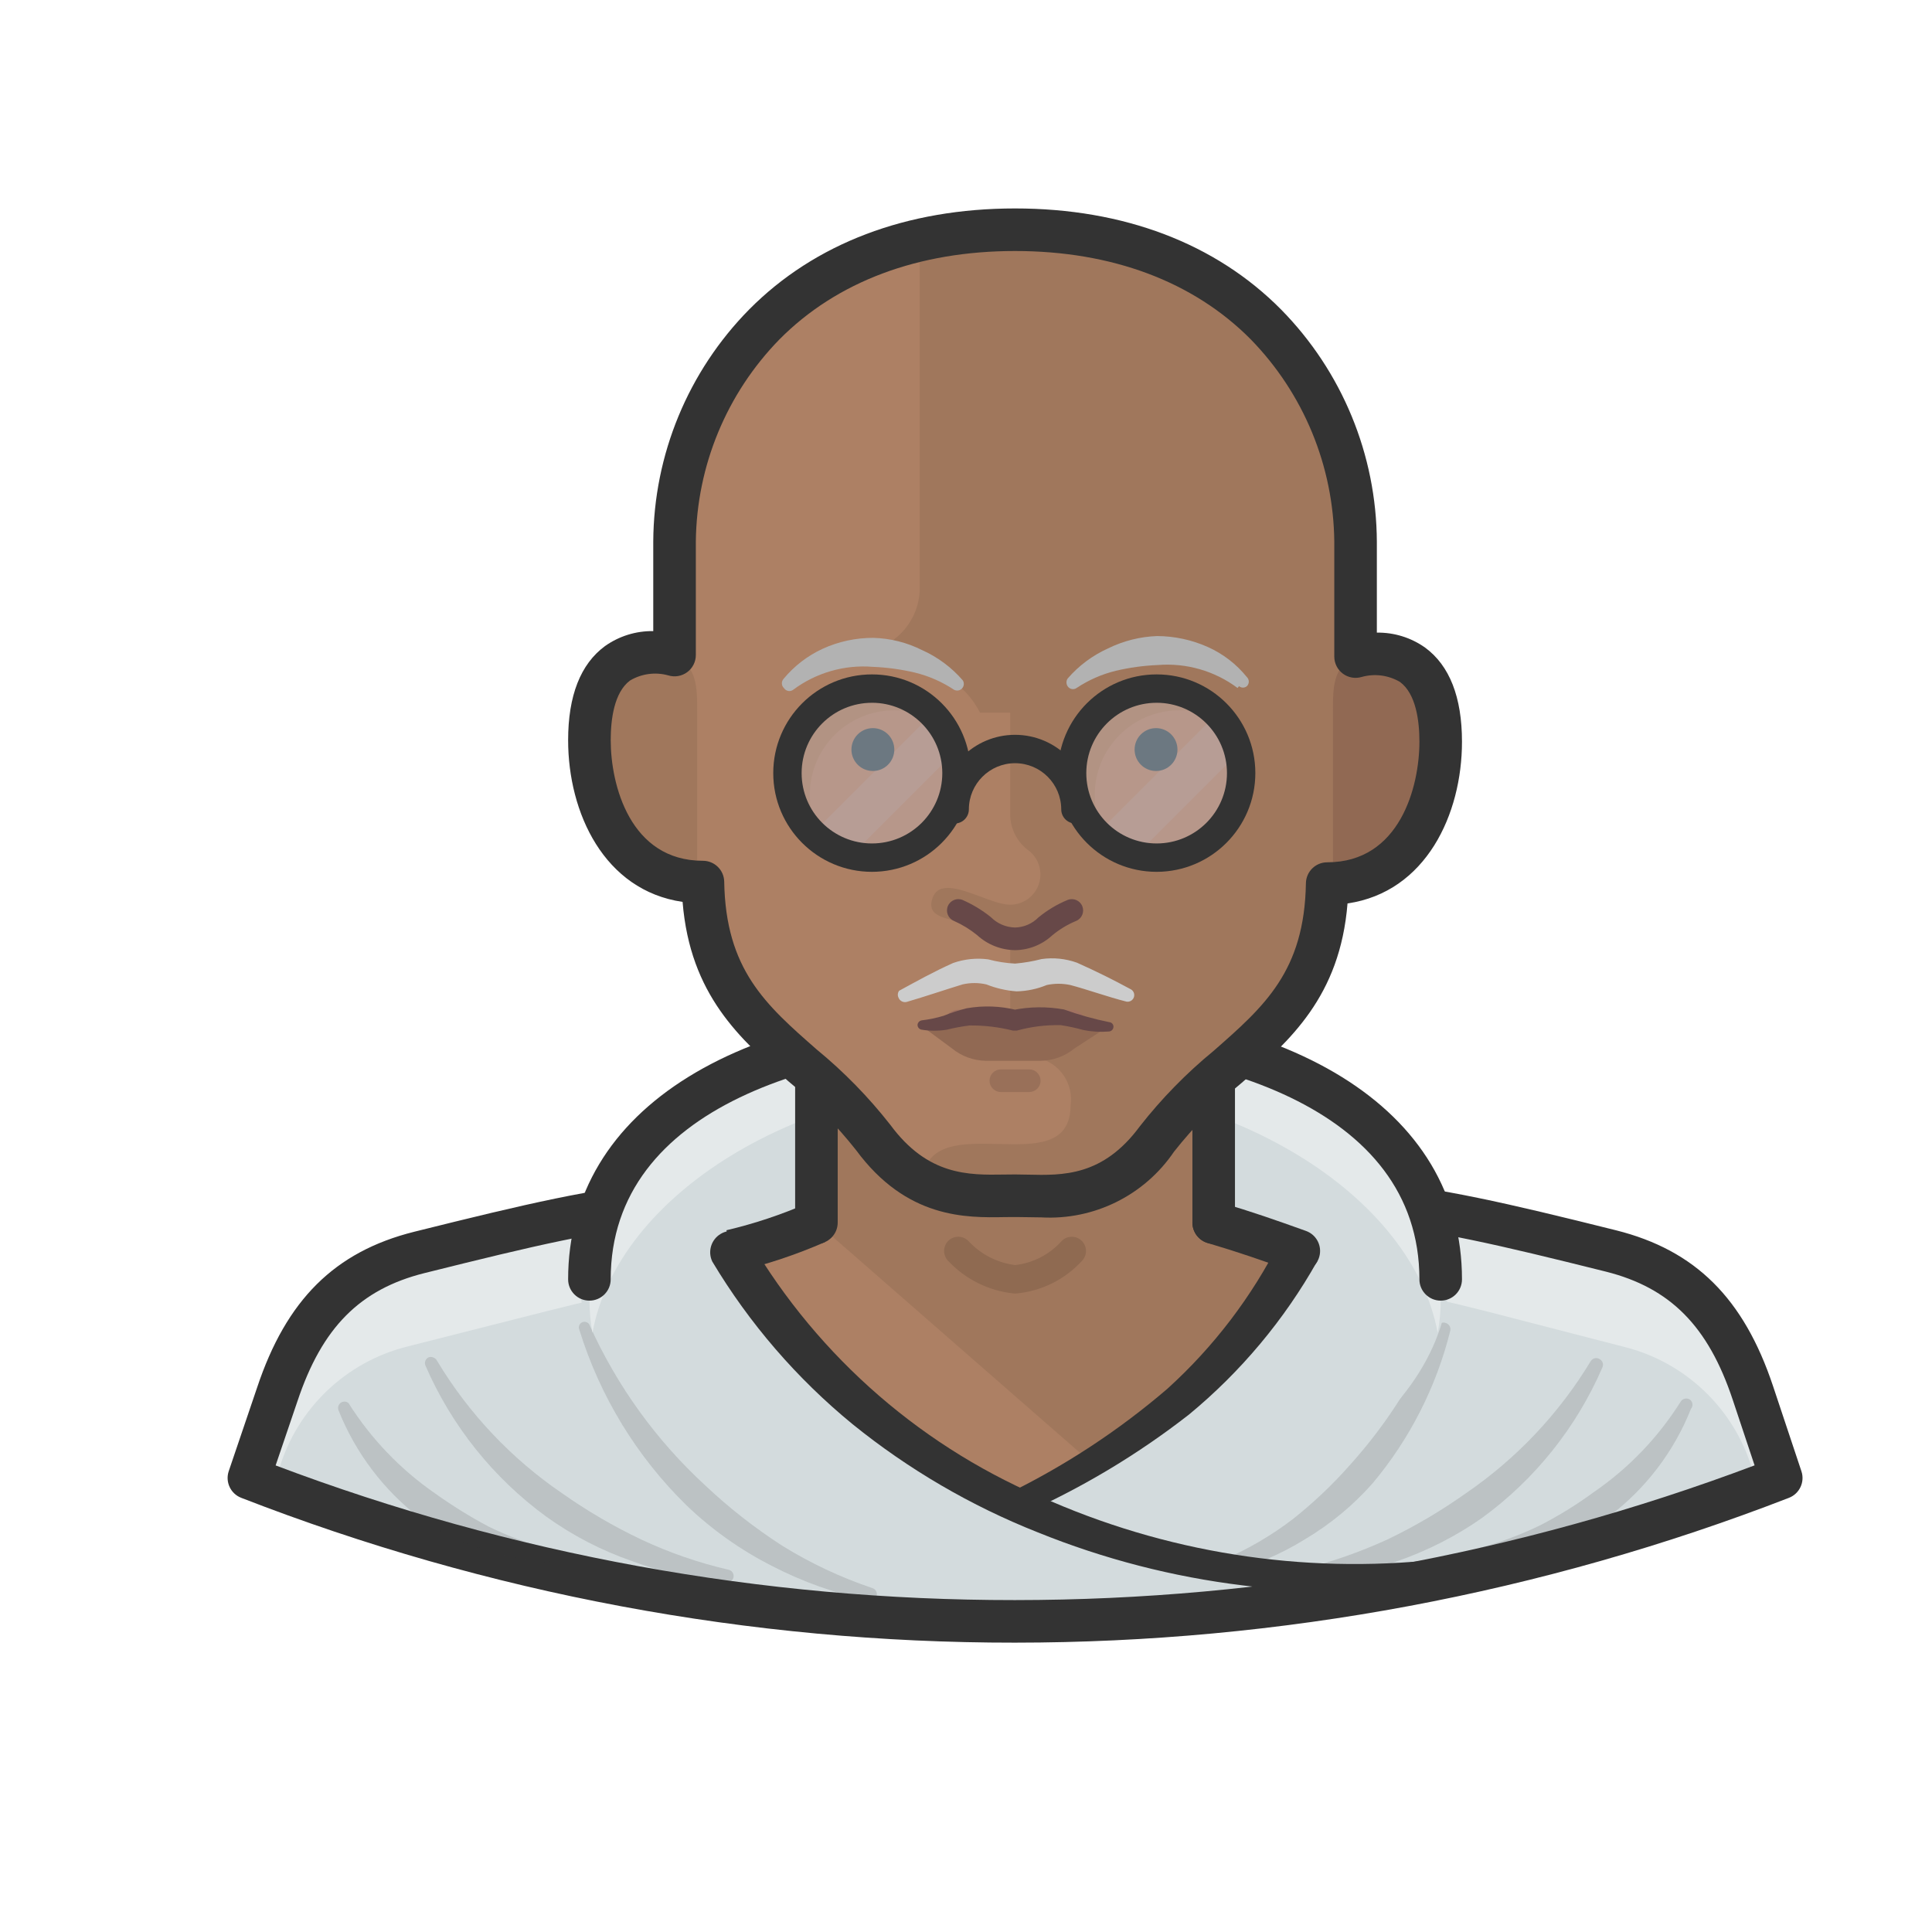
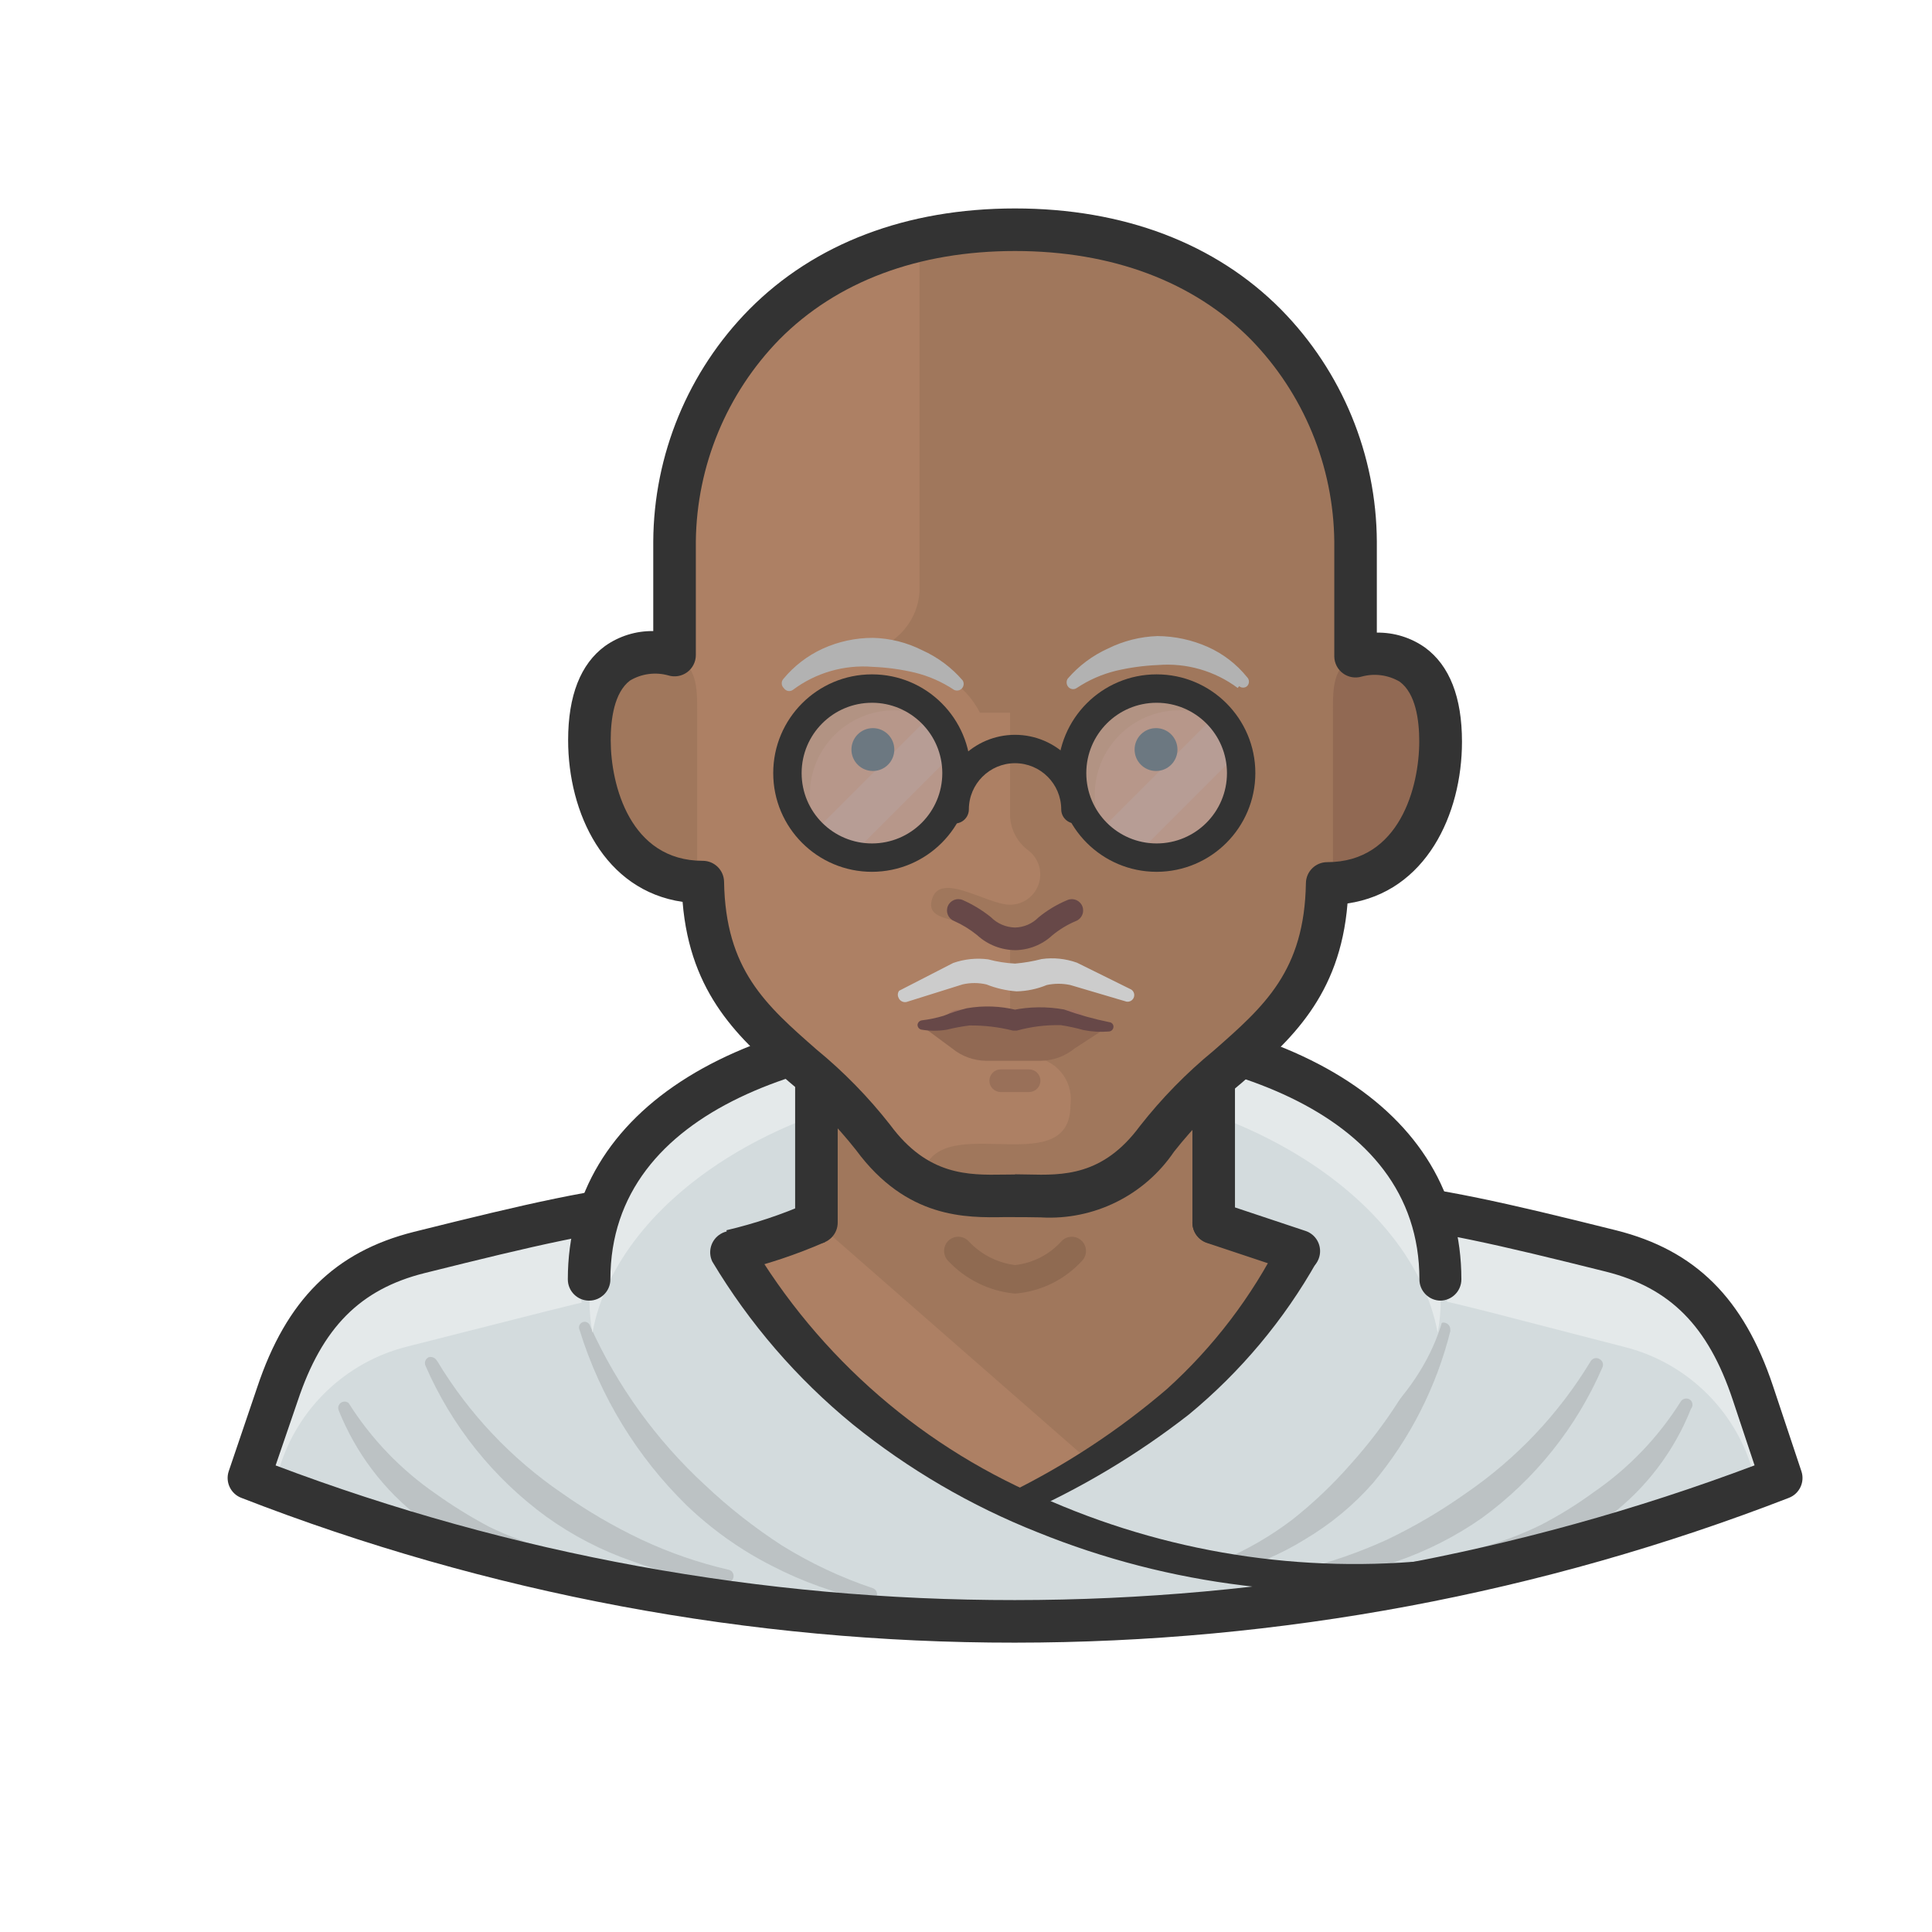
- <svg xmlns="http://www.w3.org/2000/svg" id="mahatma-gandhi" viewBox="0 0 128 128">
-   <g id="civil-rights-gandhi">
-     <g id="civil-rights-gandhi-2">
-       <g id="Icons">
-         <path d="M116.13,92.28c-1.88-5.64-4.94-8.28-9.4-9.4-15.62-3.9-16.14-3.66-39.48-3.66s-24-.1-39.48,3.76c-4.46,1.12-7.52,3.76-9.4,9.4l-1.88,5.54a140.18,140.18,0,0,0,50.76,9.5,141.102,141.102,0,0,0,50.76-9.5Z" style="fill:#e4e9ea" />
-         <path d="M107.55,89.22l-9.06-2.34a128.981,128.981,0,0,0-31.16-4,128.982,128.982,0,0,0-31.16,4l-9.22,2.34a11.86,11.86,0,0,0-8.46,8.12,122.48,122.48,0,0,0,48.8,10,122.48,122.48,0,0,0,48.8-10A11.86,11.86,0,0,0,107.55,89.22Z" style="fill:#d3dbdd" />
-         <g style="opacity:0.15">
-           <path d="M96.09,88.14a25.199,25.199,0,0,1-5.14,10.12,18.679,18.679,0,0,1-4.46,3.7,18.34,18.34,0,0,1-5.28,2.24.431.431,0,0,1-.26-.82,21.622,21.622,0,0,0,4.66-2.7A29.338,29.338,0,0,0,89.49,97a31.999,31.999,0,0,0,5.76-9.12.42.42,0,0,1,.55-.224l.01.004A.44.44,0,0,1,96.09,88.14Z" style="fill:#333" />
-           <path d="M106.17,90.58a24.279,24.279,0,0,1-8,10,22.838,22.838,0,0,1-5.68,2.88,25.702,25.702,0,0,1-6.22,1.4.42.42,0,0,1-.458-.378L85.81,104.46a.44.44,0,0,1,.32-.46,31.785,31.785,0,0,0,5.78-2,35.455,35.455,0,0,0,5.2-3.06,28.421,28.421,0,0,0,8.28-8.76.42.42,0,0,1,.577-.142l.003.002A.42.42,0,0,1,106.17,90.58Z" style="fill:#333" />
-           <path d="M112.03,93.34a16.62,16.62,0,0,1-5.42,7.12,14.281,14.281,0,0,1-4,2,17.597,17.597,0,0,1-4.4.92.426.426,0,0,1-.14-.84h0a22.24,22.24,0,0,0,4-1.5,26.457,26.457,0,0,0,3.52-2.18,20.48,20.48,0,0,0,5.76-6,.44.44,0,0,1,.6-.14.42.42,0,0,1,.08.62Z" style="fill:#333" />
-         </g>
-         <path d="M67.219,108.83A141.034,141.034,0,0,1,15.98,99.234a1.411,1.411,0,0,1-.825-1.768l1.88-5.54c1.938-5.814,5.144-8.997,10.392-10.315C42.688,77.807,43.971,77.788,65.533,77.81l5.543-.001c19.52-.022,21.111-.014,35.997,3.703,5.25,1.318,8.456,4.502,10.396,10.322h0l1.88,5.64a1.41,1.41,0,0,1-.829,1.762A141.954,141.954,0,0,1,67.251,108.83ZM18.261,97.088A138.223,138.223,0,0,0,67.218,106.01H67.25a139.111,139.111,0,0,0,48.996-8.926l-1.452-4.357c-1.624-4.871-4.138-7.407-8.406-8.48-14.547-3.632-15.719-3.623-35.31-3.619l-5.544.002c-21.647.009-22.498-.003-37.421,3.718-4.266,1.071-6.78,3.607-8.404,8.479Z" style="fill:#333" />
-         <ellipse cx="67.19" cy="84.22" rx="28.84" ry="18.26" style="fill:#d3dbdd" />
-         <path d="M80.49,81V67.84H54.09V81l-5.6,1.88a39.701,39.701,0,0,0,18.72,16.8c10-4.44,15.06-8.78,18.88-16.8Z" style="fill:#ad8064" />
-         <path d="M72.11,96.74a30.4,30.4,0,0,0,14-13.86L80.49,81V67.84H54.09V81Z" style="fill:#a0775c" />
-         <g style="opacity:0.15">
-           <path d="M39.09,87.86A32.602,32.602,0,0,0,46.71,98.4a35.403,35.403,0,0,0,5.1,4,28.741,28.741,0,0,0,6,2.82.42.42,0,0,1,.263.533l-.003.007a.44.44,0,0,1-.48.28,25.179,25.179,0,0,1-6.46-2.3,23.601,23.601,0,0,1-5.64-4,27.741,27.741,0,0,1-7.1-11.62.376.376,0,1,1,.7-.26Z" style="fill:#333" />
-           <path d="M28.97,90.18a28.201,28.201,0,0,0,8.28,8.76A35.467,35.467,0,0,0,42.49,102a29.007,29.007,0,0,0,5.78,2,.42.42,0,0,1,.326.497l-.005.023a.44.44,0,0,1-.46.32,24.802,24.802,0,0,1-6.22-1.4,22.201,22.201,0,0,1-5.72-2.96,24.421,24.421,0,0,1-8-10,.42.42,0,0,1,.21-.556l.01-.004A.48.48,0,0,1,28.97,90.18Z" style="fill:#333" />
-           <path d="M23.09,92.96a20.72,20.72,0,0,0,5.76,6,31.4,31.4,0,0,0,3.52,2.18,22.242,22.242,0,0,0,4,1.5.439.439,0,0,1-.14.86,16.921,16.921,0,0,1-4.4-.92,15.423,15.423,0,0,1-4-2,16.921,16.921,0,0,1-5.4-7.14.42.42,0,0,1,.228-.548L22.69,92.88A.4.4,0,0,1,23.09,92.96Z" style="fill:#333" />
-         </g>
-         <path d="M67.25,71.6c14.42,0,26.32,7.64,28,16.7a11.333,11.333,0,0,0,.2-2.18c0-10-12.62-18.26-28.2-18.26s-28.2,8.18-28.2,18.26a13.009,13.009,0,0,0,.2,2.18C40.93,79.22,52.81,71.6,67.25,71.6Z" style="fill:#e4e9ea" />
-         <path d="M95.45,86.17a1.41,1.41,0,0,1-1.41-1.41c0-11.436-13.839-15.51-26.79-15.51S40.46,73.324,40.46,84.76a1.41,1.41,0,0,1-2.82,0c0-11.307,11.346-18.33,29.61-18.33s29.61,7.023,29.61,18.33A1.41,1.41,0,0,1,95.45,86.17Z" style="fill:#333" />
-         <path d="M86.05,84.29a1.4,1.4,0,0,1-.476-.083c-1.955-.701-3.397-1.209-5.567-1.855a1.41,1.41,0,0,1,.806-2.703c2.238.667,3.715,1.188,5.713,1.904A1.41,1.41,0,0,1,86.05,84.29Z" style="fill:#333" />
-         <path d="M48.773,84.253l-.645-2.746a31.413,31.413,0,0,0,5.397-1.799l1.13,2.584A34.304,34.304,0,0,1,48.773,84.253Z" style="fill:#333" />
-         <path d="M49.67,82.18a41.22,41.22,0,0,0,20,17.3,50.78,50.78,0,0,0,26.46,3.74h0a.819.819,0,0,1,.24,1.62,48.721,48.721,0,0,1-14,.2,53.561,53.561,0,0,1-13.62-3.52,47.081,47.081,0,0,1-12.26-7.16,41.442,41.442,0,0,1-9.3-10.78,1.42,1.42,0,0,1,2.42-1.46Z" style="fill:#333" />
-         <g style="opacity:0.24;isolation:isolate">
-           <path d="M67.245,85.704l-.094-.01a6.937,6.937,0,0,1-4.349-2.174.94.94,0,1,1,1.376-1.281,5.064,5.064,0,0,0,3.077,1.575,4.869,4.869,0,0,0,3.059-1.567.94.94,0,0,1,1.392,1.264,6.737,6.737,0,0,1-4.368,2.184Z" style="fill:#59402f" />
-         </g>
-         <path d="M66.81,98.94a49.838,49.838,0,0,0,10.52-6.92,33.618,33.618,0,0,0,7.48-9.82l2.46,1.36a36.099,36.099,0,0,1-8.5,10.16,52.676,52.676,0,0,1-11.24,6.7Z" style="fill:#333" />
-         <path d="M67.25,79.22c2.54,0,6.2.58,9.4-3.76,4.46-6,11.12-7.42,11.28-16.92,5.64,0,7.52-5.52,7.52-9.4,0-7.4-5.64-5.64-5.64-5.64V35.88c.08-8.36-6.12-20.66-22.56-20.66S44.61,27.54,44.69,35.88V43.4s-5.64-1.76-5.64,5.64c0,3.88,1.88,9.4,7.52,9.4.16,9.5,6.82,10.92,11.28,16.92C61.05,79.7,64.71,79.22,67.25,79.22Z" style="fill:#ad8064" />
-         <path d="M89.81,43.4V35.88c.08-8.36-6.12-20.66-22.56-20.66a27.998,27.998,0,0,0-6.32.7v23.3a4.3,4.3,0,0,1-4,4s6,0,8,4h2V54.1a3,3,0,0,0,1.26,2.28,2.005,2.005,0,0,1-1.26,3.56c-1.56,0-4.74-2.32-5.2-.26-.26,1.14,1.12,1.14,2.32,1.54a7.481,7.481,0,0,0,2.88.46v6.7a1.7,1.7,0,0,0,1.48,1.66,2.8,2.8,0,0,1,2.536,3.041q-.006.07-.016.139c0,5.34-9.32-.14-9.84,5a12.201,12.201,0,0,0,6.16.9c2.54,0,6.2.58,9.4-3.76,4.46-6,11.12-7.42,11.28-16.92,5.64,0,7.52-5.52,7.52-9.4C95.45,41.64,89.81,43.4,89.81,43.4Z" style="fill:#a0775c" />
-         <path d="M95.45,49.04c0-7.4-5.64-5.64-5.64-5.64h0c-1.5.8-1.5,2.12-1.5,3.74V58.42C93.65,58.16,95.45,52.84,95.45,49.04Z" style="fill:#916953" />
-         <path d="M39.05,49.04c0-7.4,5.64-5.64,5.64-5.64h0c1.5.8,1.5,2.12,1.5,3.74V58.42C40.85,58.16,39.05,52.84,39.05,49.04Z" style="fill:#a0775c" />
-         <path d="M63.37,51.22a5.6,5.6,0,1,1-5.6-5.6h0A5.6,5.6,0,0,1,63.37,51.22Z" style="fill:#b29383" />
-         <path d="M59.25,47.06a5.6,5.6,0,0,0-5.6,5.6A5.521,5.521,0,0,0,54.79,56a5.58,5.58,0,0,0,8.58-4.78,5.519,5.519,0,0,0-1.14-3.34A5.6,5.6,0,0,0,59.25,47.06Z" style="fill:#b7978a" />
-         <path d="M63.17,49.9a5.54,5.54,0,0,0-1.44-2.58l-7.9,7.9a5.54,5.54,0,0,0,2.58,1.44Z" style="fill:#b79d95" />
-         <circle cx="57.83" cy="49.66" r="1.42" style="fill:#6c7881" />
-         <path d="M82.23,51.22a5.6,5.6,0,1,1-5.6-5.6h0A5.6,5.6,0,0,1,82.23,51.22Z" style="fill:#b29383" />
-         <path d="M78.13,47.06a5.6,5.6,0,0,0-5.6,5.6A5.521,5.521,0,0,0,73.67,56a5.58,5.58,0,0,0,8.58-4.78,5.519,5.519,0,0,0-1.14-3.34A5.7,5.7,0,0,0,78.13,47.06Z" style="fill:#b7978a" />
-         <path d="M82.03,49.9a5.54,5.54,0,0,0-1.44-2.58l-7.9,7.9a5.54,5.54,0,0,0,2.58,1.44Z" style="fill:#b79d95" />
-         <circle cx="76.59" cy="49.66" r="1.42" style="fill:#6c7881" />
-         <path d="M57.77,57.761a6.54,6.54,0,1,1,6.54-6.541A6.548,6.548,0,0,1,57.77,57.761Zm0-11.2A4.66,4.66,0,1,0,62.43,51.22,4.665,4.665,0,0,0,57.77,46.56Z" style="fill:#333" />
-         <path d="M76.63,57.761a6.54,6.54,0,1,1,6.54-6.541A6.548,6.548,0,0,1,76.63,57.761Zm0-11.2a4.66,4.66,0,1,0,4.66,4.659A4.665,4.665,0,0,0,76.63,46.56Z" style="fill:#333" />
-         <path d="M63.25,54.56h-.001a.94.94,0,0,1-.939-.941,4.946,4.946,0,0,1,4.94-4.936h.004a4.948,4.948,0,0,1,4.935,4.936.94.94,0,0,1-.939.941H71.25a.94.94,0,0,1-.94-.939,3.063,3.063,0,0,0-3.057-3.057h-.002A3.064,3.064,0,0,0,64.19,53.621.94.94,0,0,1,63.25,54.56Z" style="fill:#333" />
-         <path d="M51.91,44.98a7.36,7.36,0,0,1,2.6-2,8.001,8.001,0,0,1,3.34-.72,7.639,7.639,0,0,1,3.26.82,7.718,7.718,0,0,1,2.68,2,.44.44,0,0,1-.58.62h0a8.18,8.18,0,0,0-2.6-1.14,14.738,14.738,0,0,0-2.78-.38,7.78,7.78,0,0,0-5.28,1.52h0a.42.42,0,0,1-.588-.083L51.95,45.6A.44.44,0,0,1,51.91,44.98Z" style="fill:#b2b2b2" />
-         <path d="M81.99,45.58a7.78,7.78,0,0,0-5.28-1.52,14.741,14.741,0,0,0-2.78.38,8.183,8.183,0,0,0-2.6,1.14h0a.42.42,0,0,1-.586-.099L70.73,45.46a.46.46,0,0,1,0-.5,7.72,7.72,0,0,1,2.68-2,8.002,8.002,0,0,1,3.26-.82,8.359,8.359,0,0,1,3.34.72,7.02,7.02,0,0,1,2.6,2,.42.42,0,0,1,.006.594L82.61,45.46a.4.4,0,0,1-.52,0Z" style="fill:#b2b2b2" />
-         <path d="M71.01,68.78H63.49a.94.94,0,0,1,0-1.881h7.52a.94.94,0,0,1,0,1.881Z" style="fill:#a17261" />
-         <path d="M67.25,62.95a3.776,3.776,0,0,1-2.509-.992,6.841,6.841,0,0,0-1.547-.948.75.75,0,0,1,.593-1.379,8.364,8.364,0,0,1,1.861,1.132A2.324,2.324,0,0,0,67.25,61.45a2.246,2.246,0,0,0,1.554-.673A7.679,7.679,0,0,1,70.729,59.625a.75.75,0,1,1,.562,1.391,6.256,6.256,0,0,0-1.575.951A3.683,3.683,0,0,1,67.25,62.95Z" style="fill:#674848" />
-         <path d="M68.19,72.35H66.31a.75.75,0,0,1,0-1.5h1.88a.75.75,0,0,1,0,1.5Z" style="fill:#997059" />
-         <path d="M68.986,80.655c-.336,0-.657-.007-.96-.014-.501-.011-.949-.012-1.446-.005-2.591.048-6.514.104-9.864-4.439a29.678,29.678,0,0,0-4.479-4.556c-3.205-2.81-6.511-5.711-7.014-11.888C40.024,58.996,37.64,53.849,37.64,49.04c0-2.945.821-5.043,2.44-6.233a5.389,5.389,0,0,1,3.2-.995V35.88a22.066,22.066,0,0,1,6.354-15.376C53.972,16.125,60.063,13.81,67.25,13.81c7.191,0,13.285,2.314,17.621,6.692A22.072,22.072,0,0,1,91.22,35.894v6.019a5.383,5.383,0,0,1,3.201.995C96.04,44.098,96.86,46.194,96.86,49.14c0,4.809-2.384,9.957-7.583,10.715-.502,6.177-3.809,9.076-7.013,11.887a29.669,29.669,0,0,0-4.482,4.56A9.952,9.952,0,0,1,68.986,80.655ZM67.25,77.81c.268,0,.548.006.838.013,2.342.056,4.986.11,7.427-3.199a31.949,31.949,0,0,1,4.89-5.002c3.361-2.948,6.017-5.277,6.115-11.104A1.41,1.41,0,0,1,87.93,57.13c4.823,0,6.11-5.022,6.11-7.99,0-1.374-.224-3.177-1.29-3.961a3.265,3.265,0,0,0-2.52-.333A1.41,1.41,0,0,1,88.4,43.5V35.88a19.473,19.473,0,0,0-5.532-13.394C79.073,18.655,73.672,16.63,67.25,16.63c-6.418,0-11.816,2.025-15.612,5.858a19.466,19.466,0,0,0-5.537,13.378v7.533a1.41,1.41,0,0,1-1.83,1.346,3.249,3.249,0,0,0-2.533.343c-1.056.79-1.277,2.585-1.277,3.952,0,2.968,1.287,7.989,6.11,7.989a1.41,1.41,0,0,1,1.41,1.387c.098,5.828,2.754,8.157,6.116,11.105a31.938,31.938,0,0,1,4.886,4.998c2.492,3.38,5.183,3.335,7.553,3.298C66.781,77.814,67.02,77.81,67.25,77.81Z" style="fill:#333" />
-         <path d="M59.57,65.64c1.18-.64,2.24-1.24,3.58-1.84a5.04,5.04,0,0,1,2.32-.24,8.482,8.482,0,0,0,1.78.28,10.661,10.661,0,0,0,1.76-.3,4.9,4.9,0,0,1,2.34.24c1.34.6,2.42,1.14,3.6,1.78a.44.44,0,0,1-.32.8c-1.26-.32-2.58-.8-3.72-1.1a3.719,3.719,0,0,0-1.56,0,5.541,5.541,0,0,1-2,.42,6.72,6.72,0,0,1-2-.46,3.521,3.521,0,0,0-1.58,0c-1.12.34-2.46.8-3.7,1.16a.46.46,0,0,1-.54-.28A.44.44,0,0,1,59.57,65.64Z" style="fill:#ccc" />
-         <path d="M54.09,82.41A1.41,1.41,0,0,1,52.68,81V71.6a1.41,1.41,0,0,1,2.82,0V81A1.411,1.411,0,0,1,54.09,82.41Z" style="fill:#333" />
-         <path d="M80.41,82.41A1.41,1.41,0,0,1,79,81V71.6a1.41,1.41,0,0,1,2.82,0V81A1.41,1.41,0,0,1,80.41,82.41Z" style="fill:#333" />
-         <path d="M69.49,67.34a10.942,10.942,0,0,0-2.26.3,13.285,13.285,0,0,0-2.28-.3c-1.66,0-2,.62-3.88.64h0l2,1.48a3.62,3.62,0,0,0,2.24.82h3.64a3.62,3.62,0,0,0,2.24-.82l2.18-1.42h0C71.65,68.02,71.21,67.34,69.49,67.34Z" style="fill:#916953" />
-         <path d="M73.45,68.34a5.999,5.999,0,0,1-1.68-.1,12.46,12.46,0,0,0-1.48-.32,10.002,10.002,0,0,0-2.92.36h-.26a11.3,11.3,0,0,0-2.88-.34,12.834,12.834,0,0,0-1.5.28,5.142,5.142,0,0,1-1.66,0,.32.32,0,0,1-.28-.34.34.34,0,0,1,.28-.28,8.36,8.36,0,0,0,1.44-.3,11.625,11.625,0,0,1,1.54-.5,7.999,7.999,0,0,1,3.32.12h-.28a8.981,8.981,0,0,1,3.4-.04,21.618,21.618,0,0,0,3,.84.3.3,0,0,1,.28.319V68.04A.32.32,0,0,1,73.45,68.34Z" style="fill:#674848" />
-       </g>
-     </g>
+ <svg xmlns="http://www.w3.org/2000/svg" viewBox="0 0 128 128">
+   <path d="M116.13 92.28c-1.88-5.64-4.94-8.28-9.4-9.4-15.62-3.9-16.14-3.66-39.48-3.66s-24-.1-39.48 3.76c-4.46 1.12-7.52 3.76-9.4 9.4l-1.88 5.54a140.18 140.18 0 0 0 50.76 9.5 141.102 141.102 0 0 0 50.76-9.5z" fill="#e4e9ea" />
+   <path d="M107.55 89.22l-9.06-2.34a128.981 128.981 0 0 0-31.16-4 128.982 128.982 0 0 0-31.16 4l-9.22 2.34a11.86 11.86 0 0 0-8.46 8.12 122.48 122.48 0 0 0 48.8 10 122.48 122.48 0 0 0 48.8-10 11.86 11.86 0 0 0-8.54-8.12z" fill="#d3dbdd" />
+   <path d="M96.1 88.14a25.199 25.199 0 0 1-5.14 10.12 18.679 18.679 0 0 1-4.46 3.7 18.34 18.34 0 0 1-5.28 2.24.431.431 0 0 1-.26-.82 21.622 21.622 0 0 0 4.66-2.7A29.338 29.338 0 0 0 89.49 97a31.999 31.999 0 0 0 5.76-9.12.42.42 0 0 1 .55-.224v.004a.44.44 0 0 1 .28.48zm10.07 2.44a24.279 24.279 0 0 1-8 10 22.838 22.838 0 0 1-5.68 2.88 25.702 25.702 0 0 1-6.22 1.4.42.42 0 0 1-.458-.378l-.002-.022a.44.44 0 0 1 .32-.46 31.785 31.785 0 0 0 5.78-2 35.455 35.455 0 0 0 5.2-3.06 28.421 28.421 0 0 0 8.28-8.76.42.42 0 0 1 .577-.142l.003.002a.42.42 0 0 1 .2.54zm5.86 2.76a16.62 16.62 0 0 1-5.42 7.12 14.281 14.281 0 0 1-4 2 17.597 17.597 0 0 1-4.4.92.426.426 0 0 1-.14-.84 22.24 22.24 0 0 0 4-1.5 26.457 26.457 0 0 0 3.52-2.18 20.481 20.481 0 0 0 5.76-6 .44.44 0 0 1 .6-.14.42.42 0 0 1 .08.62z" opacity=".15" fill="#333" />
+   <path d="M67.22 108.83a141.034 141.034 0 0 1-51.239-9.596 1.411 1.411 0 0 1-.825-1.768l1.88-5.54c1.938-5.814 5.143-8.997 10.392-10.314 15.26-3.806 16.544-3.824 38.106-3.802l5.542-.001c19.52-.022 21.11-.014 35.997 3.703 5.25 1.318 8.456 4.502 10.395 10.322l1.88 5.64a1.41 1.41 0 0 1-.829 1.762 141.954 141.954 0 0 1-51.268 9.594zM18.26 97.088a138.223 138.223 0 0 0 48.957 8.922h.032a139.111 139.111 0 0 0 48.996-8.926l-1.452-4.357c-1.624-4.87-4.138-7.407-8.406-8.48-14.547-3.632-15.72-3.623-35.3-3.62l-5.544.002c-21.647.01-22.498-.003-37.42 3.718-4.266 1.07-6.78 3.607-8.404 8.48z" fill="#333" />
+   <ellipse cx="67.19" cy="84.22" rx="28.84" ry="18.26" fill="#d3dbdd" />
+   <path d="M80.5 81V67.84H54.1V81l-5.6 1.88a39.701 39.701 0 0 0 18.72 16.8c10-4.44 15.06-8.78 18.88-16.8z" fill="#ad8064" />
+   <path d="M72.1 96.74a30.4 30.4 0 0 0 14-13.86L80.5 81V67.84H54.1V81z" fill="#a0775c" />
+   <path d="M39.1 87.86a32.602 32.602 0 0 0 7.62 10.54 35.403 35.403 0 0 0 5.1 4 28.741 28.741 0 0 0 6 2.82.42.42 0 0 1 .262.533l-.002.007a.44.44 0 0 1-.48.28 25.179 25.179 0 0 1-6.46-2.3 23.601 23.601 0 0 1-5.64-4 27.742 27.742 0 0 1-7.1-11.62.376.376 0 1 1 .7-.26zm-10.13 2.32a28.201 28.201 0 0 0 8.28 8.76 35.467 35.467 0 0 0 5.24 3.06 29.007 29.007 0 0 0 5.78 2 .42.42 0 0 1 .325.497l-.005.023a.44.44 0 0 1-.46.32 24.802 24.802 0 0 1-6.22-1.4 22.201 22.201 0 0 1-5.72-2.96 24.421 24.421 0 0 1-8-10 .42.42 0 0 1 .21-.556v-.004a.48.48 0 0 1 .56.26zm-5.87 2.78a20.72 20.72 0 0 0 5.76 6 31.4 31.4 0 0 0 3.52 2.18 22.243 22.243 0 0 0 4 1.5.439.439 0 0 1-.14.86 16.921 16.921 0 0 1-4.4-.92 15.423 15.423 0 0 1-4-2 16.921 16.921 0 0 1-5.4-7.14.42.42 0 0 1 .228-.548l.032-.012a.4.4 0 0 1 .4.08z" opacity=".15" fill="#333" />
+   <path d="M67.25 71.6c14.42 0 26.32 7.64 28 16.7a11.333 11.333 0 0 0 .2-2.18c0-10-12.62-18.26-28.2-18.26s-28.2 8.18-28.2 18.26a13.009 13.009 0 0 0 .2 2.18c1.68-9.08 13.56-16.7 28-16.7z" fill="#e4e9ea" />
+   <g fill="#333">
+     <path d="M95.45 86.17a1.41 1.41 0 0 1-1.41-1.41c0-11.436-13.84-15.5-26.8-15.5s-26.8 4.074-26.8 15.5a1.41 1.41 0 0 1-2.82 0c0-11.307 11.346-18.33 29.6-18.33s29.6 7.023 29.6 18.33a1.41 1.41 0 0 1-1.41 1.41zm-9.4-1.87a1.4 1.4 0 0 1-.476-.083l-5.567-1.855a1.41 1.41 0 0 1 .806-2.703l5.713 1.904a1.41 1.41 0 0 1-.476 2.737zm-37.277-.047l-.645-2.746a31.413 31.413 0 0 0 5.398-1.799l1.13 2.584a34.304 34.304 0 0 1-5.883 1.961z" />
+     <path d="M49.67 82.18a41.22 41.22 0 0 0 20 17.3 50.78 50.78 0 0 0 26.46 3.74.819.819 0 0 1 .24 1.62 48.721 48.721 0 0 1-14 .2 53.561 53.561 0 0 1-13.62-3.52 47.081 47.081 0 0 1-12.26-7.16 41.442 41.442 0 0 1-9.3-10.78 1.42 1.42 0 0 1 2.42-1.46z" />
  </g>
+   <path d="M67.245 85.704l-.094-.01a6.937 6.937 0 0 1-4.349-2.174.94.94 0 1 1 1.376-1.281 5.064 5.064 0 0 0 3.077 1.575 4.869 4.869 0 0 0 3.059-1.567.94.94 0 0 1 1.392 1.264 6.737 6.737 0 0 1-4.368 2.184z" fill="#59402f" opacity=".24" />
+   <path d="M66.8 98.94a49.838 49.838 0 0 0 10.52-6.92 33.618 33.618 0 0 0 7.48-9.82l2.46 1.36a36.099 36.099 0 0 1-8.5 10.16 52.676 52.676 0 0 1-11.24 6.7z" fill="#333" />
+   <path d="M67.25 79.22c2.54 0 6.2.58 9.4-3.76 4.46-6 11.12-7.42 11.28-16.92 5.64 0 7.52-5.52 7.52-9.4 0-7.4-5.64-5.64-5.64-5.64v-7.62c.08-8.36-6.12-20.66-22.56-20.66S44.6 27.54 44.7 35.88v7.52s-5.64-1.76-5.64 5.64c0 3.88 1.88 9.4 7.52 9.4.16 9.5 6.82 10.92 11.28 16.92 3.2 4.34 6.86 3.86 9.4 3.86z" fill="#ad8064" />
+   <path d="M89.8 43.4v-7.52c.08-8.36-6.12-20.66-22.56-20.66a27.998 27.998 0 0 0-6.32.7v23.3a4.3 4.3 0 0 1-4 4s6 0 8 4h2v6.88a3 3 0 0 0 1.26 2.28 2.005 2.005 0 0 1-1.26 3.56c-1.56 0-4.74-2.32-5.2-.26-.26 1.14 1.12 1.14 2.32 1.54a7.481 7.481 0 0 0 2.88.46v6.7a1.7 1.7 0 0 0 1.48 1.66 2.8 2.8 0 0 1 2.536 3.041q-.006.07-.016.14c0 5.34-9.32-.14-9.84 5a12.201 12.201 0 0 0 6.16.9c2.54 0 6.2.58 9.4-3.76 4.46-6 11.12-7.42 11.28-16.92 5.64 0 7.52-5.52 7.52-9.4 0-7.4-5.64-5.64-5.64-5.64z" fill="#a0775c" />
+   <path d="M95.45 49.04c0-7.4-5.64-5.64-5.64-5.64-1.5.8-1.5 2.12-1.5 3.74v11.28c5.34-.26 7.14-5.58 7.14-9.38z" fill="#916953" />
+   <path d="M39.05 49.04c0-7.4 5.64-5.64 5.64-5.64 1.5.8 1.5 2.12 1.5 3.74v11.28c-5.34-.26-7.14-5.58-7.14-9.38z" fill="#a0775c" />
+   <path d="M63.37 51.22a5.6 5.6 0 1 1-5.6-5.6 5.6 5.6 0 0 1 5.6 5.6z" fill="#b29383" />
+   <path d="M59.25 47.06a5.6 5.6 0 0 0-5.6 5.6A5.521 5.521 0 0 0 54.79 56a5.58 5.58 0 0 0 8.58-4.78 5.519 5.519 0 0 0-1.14-3.34 5.6 5.6 0 0 0-2.98-.82z" fill="#b7978a" />
+   <path d="M63.17,49.9a5.54,5.54,0,0,0-1.44-2.58l-7.9,7.9a5.54,5.54,0,0,0,2.58,1.44Z" fill="#b79d95" />
+   <circle cx="57.83" cy="49.66" r="1.42" fill="#6c7881" />
+   <path d="M82.23 51.22a5.6 5.6 0 1 1-5.6-5.6 5.6 5.6 0 0 1 5.6 5.6z" fill="#b29383" />
+   <path d="M78.13 47.06a5.6 5.6 0 0 0-5.6 5.6A5.521 5.521 0 0 0 73.67 56a5.58 5.58 0 0 0 8.58-4.78 5.519 5.519 0 0 0-1.14-3.34 5.7 5.7 0 0 0-2.98-.82z" fill="#b7978a" />
+   <path d="M82.03,49.9a5.54,5.54,0,0,0-1.44-2.58l-7.9,7.9a5.54,5.54,0,0,0,2.58,1.44Z" fill="#b79d95" />
+   <circle cx="76.59" cy="49.66" r="1.42" fill="#6c7881" />
+   <g fill="#333">
+     <path d="M57.77 57.76a6.541 6.541 0 1 1 6.54-6.541 6.548 6.548 0 0 1-6.54 6.541zm0-11.2a4.66 4.66 0 1 0 4.66 4.659 4.665 4.665 0 0 0-4.66-4.66zm18.86 11.2a6.541 6.541 0 1 1 6.54-6.541 6.548 6.548 0 0 1-6.54 6.541zm0-11.2a4.66 4.66 0 1 0 4.66 4.659 4.665 4.665 0 0 0-4.66-4.659z" />
+     <path d="M63.25 54.56a.94.94 0 0 1-.94-.941 4.946 4.946 0 0 1 4.94-4.936h.004a4.948 4.948 0 0 1 4.935 4.936.94.94 0 0 1-.939.941.94.94 0 0 1-.941-.939 3.064 3.064 0 0 0-3.057-3.057h-.002a3.064 3.064 0 0 0-3.06 3.057.94.94 0 0 1-.94.939z" />
+   </g>
+   <path d="M51.9 44.98a7.36 7.36 0 0 1 2.6-2 8.001 8.001 0 0 1 3.34-.72 7.639 7.639 0 0 1 3.26.82 7.718 7.718 0 0 1 2.68 2 .44.44 0 0 1-.58.62 8.18 8.18 0 0 0-2.6-1.14 14.738 14.738 0 0 0-2.78-.38 7.78 7.78 0 0 0-5.28 1.52.42.42 0 0 1-.588-.083l-.012-.017a.44.44 0 0 1-.04-.62zm30.1.6a7.78 7.78 0 0 0-5.28-1.52 14.741 14.741 0 0 0-2.78.38 8.183 8.183 0 0 0-2.6 1.14.42.42 0 0 1-.586-.099l-.014-.02a.46.46 0 0 1 0-.5 7.72 7.72 0 0 1 2.68-2 8.002 8.002 0 0 1 3.26-.82 8.359 8.359 0 0 1 3.34.72 7.02 7.02 0 0 1 2.6 2 .42.42 0 0 1 .006.594l-.006.006a.4.4 0 0 1-.52 0z" fill="#b2b2b2" />
+   <path d="M71 68.78H63.5a.94.94 0 0 1 0-1.881H71a.94.94 0 0 1 0 1.881z" fill="#a17261" />
+   <path d="M67.25 62.95a3.776 3.776 0 0 1-2.509-.992 6.841 6.841 0 0 0-1.547-.948.75.75 0 0 1 .593-1.379 8.364 8.364 0 0 1 1.861 1.132 2.324 2.324 0 0 0 1.603.688 2.246 2.246 0 0 0 1.554-.673 7.679 7.679 0 0 1 1.925-1.152.75.75 0 1 1 .563 1.391 6.257 6.257 0 0 0-1.575.951 3.683 3.683 0 0 1-2.467.983z" fill="#674848" />
+   <path d="M68.2 72.35H66.3a.75.75 0 0 1 0-1.5h1.88a.75.75 0 0 1 0 1.5z" fill="#997059" />
+   <path d="M68.986 80.655c-.336 0-.657-.007-.96-.014l-1.446-.005c-2.59.048-6.514.105-9.864-4.44a29.678 29.678 0 0 0-4.479-4.556c-3.205-2.8-6.51-5.71-7.014-11.888-5.2-.758-7.583-5.905-7.583-10.714 0-2.945.82-5.043 2.44-6.233a5.389 5.389 0 0 1 3.2-.995v-5.93a22.066 22.066 0 0 1 6.354-15.376c4.338-4.38 10.43-6.694 17.616-6.694s13.285 2.314 17.62 6.692a22.072 22.072 0 0 1 6.349 15.391v6.02a5.383 5.383 0 0 1 3.201.995c1.62 1.19 2.44 3.287 2.44 6.233 0 4.81-2.384 9.957-7.583 10.715-.502 6.177-3.81 9.076-7.013 11.887a29.669 29.669 0 0 0-4.482 4.56 9.952 9.952 0 0 1-8.796 4.354zM67.25 77.8a35.68 35.68 0 0 1 .838.013c2.342.056 4.986.1 7.427-3.2a31.949 31.949 0 0 1 4.89-5.002c3.36-2.948 6.017-5.277 6.115-11.104a1.41 1.41 0 0 1 1.409-1.387c4.823 0 6.1-5.023 6.1-8 0-1.374-.224-3.177-1.3-3.96a3.265 3.265 0 0 0-2.52-.333A1.41 1.41 0 0 1 88.4 43.5v-7.62a19.473 19.473 0 0 0-5.532-13.394c-3.795-3.83-9.195-5.856-15.618-5.856s-11.816 2.025-15.612 5.858a19.466 19.466 0 0 0-5.537 13.378V43.4a1.41 1.41 0 0 1-1.83 1.346 3.249 3.249 0 0 0-2.533.343c-1.056.8-1.277 2.585-1.277 3.952 0 2.968 1.287 7.99 6.1 7.99a1.41 1.41 0 0 1 1.41 1.387c.098 5.828 2.754 8.157 6.116 11.106a31.938 31.938 0 0 1 4.886 4.998c2.492 3.38 5.183 3.335 7.553 3.298l.715-.007z" fill="#333" />
+   <path d="M59.57 65.64l3.58-1.84a5.04 5.04 0 0 1 2.32-.24 8.482 8.482 0 0 0 1.78.28 10.661 10.661 0 0 0 1.76-.3 4.9 4.9 0 0 1 2.34.24l3.6 1.78a.44.44 0 0 1-.32.8l-3.72-1.1a3.719 3.719 0 0 0-1.56 0 5.541 5.541 0 0 1-2 .42 6.72 6.72 0 0 1-2-.46 3.521 3.521 0 0 0-1.58 0l-3.7 1.16a.46.46 0 0 1-.54-.28.44.44 0 0 1 .04-.46z" fill="#ccc" />
+   <path d="M54.1 82.4a1.41 1.41 0 0 1-1.42-1.4v-9.4a1.41 1.41 0 0 1 2.82 0V81a1.411 1.411 0 0 1-1.41 1.41zm26.3 0A1.41 1.41 0 0 1 79 81v-9.4a1.41 1.41 0 0 1 2.82 0V81a1.41 1.41 0 0 1-1.41 1.41z" fill="#333" />
+   <path d="M69.5 67.34a10.942 10.942 0 0 0-2.26.3 13.285 13.285 0 0 0-2.28-.3c-1.66 0-2 .62-3.88.64l2 1.48a3.62 3.62 0 0 0 2.24.82h3.64a3.62 3.62 0 0 0 2.24-.82l2.18-1.42c-1.72-.02-2.16-.7-3.88-.7z" fill="#916953" />
+   <path d="M73.45 68.34a5.999 5.999 0 0 1-1.68-.1 12.46 12.46 0 0 0-1.48-.32 10.002 10.002 0 0 0-2.92.36h-.26a11.3 11.3 0 0 0-2.88-.34 12.834 12.834 0 0 0-1.5.28 5.142 5.142 0 0 1-1.66 0 .32.32 0 0 1-.28-.34.34.34 0 0 1 .28-.28 8.36 8.36 0 0 0 1.44-.3 11.625 11.625 0 0 1 1.54-.5 7.999 7.999 0 0 1 3.32.12h-.28a8.981 8.981 0 0 1 3.4-.04 21.618 21.618 0 0 0 3 .84.3.3 0 0 1 .28.319v.001a.32.32 0 0 1-.32.3z" fill="#674848" />
</svg>
